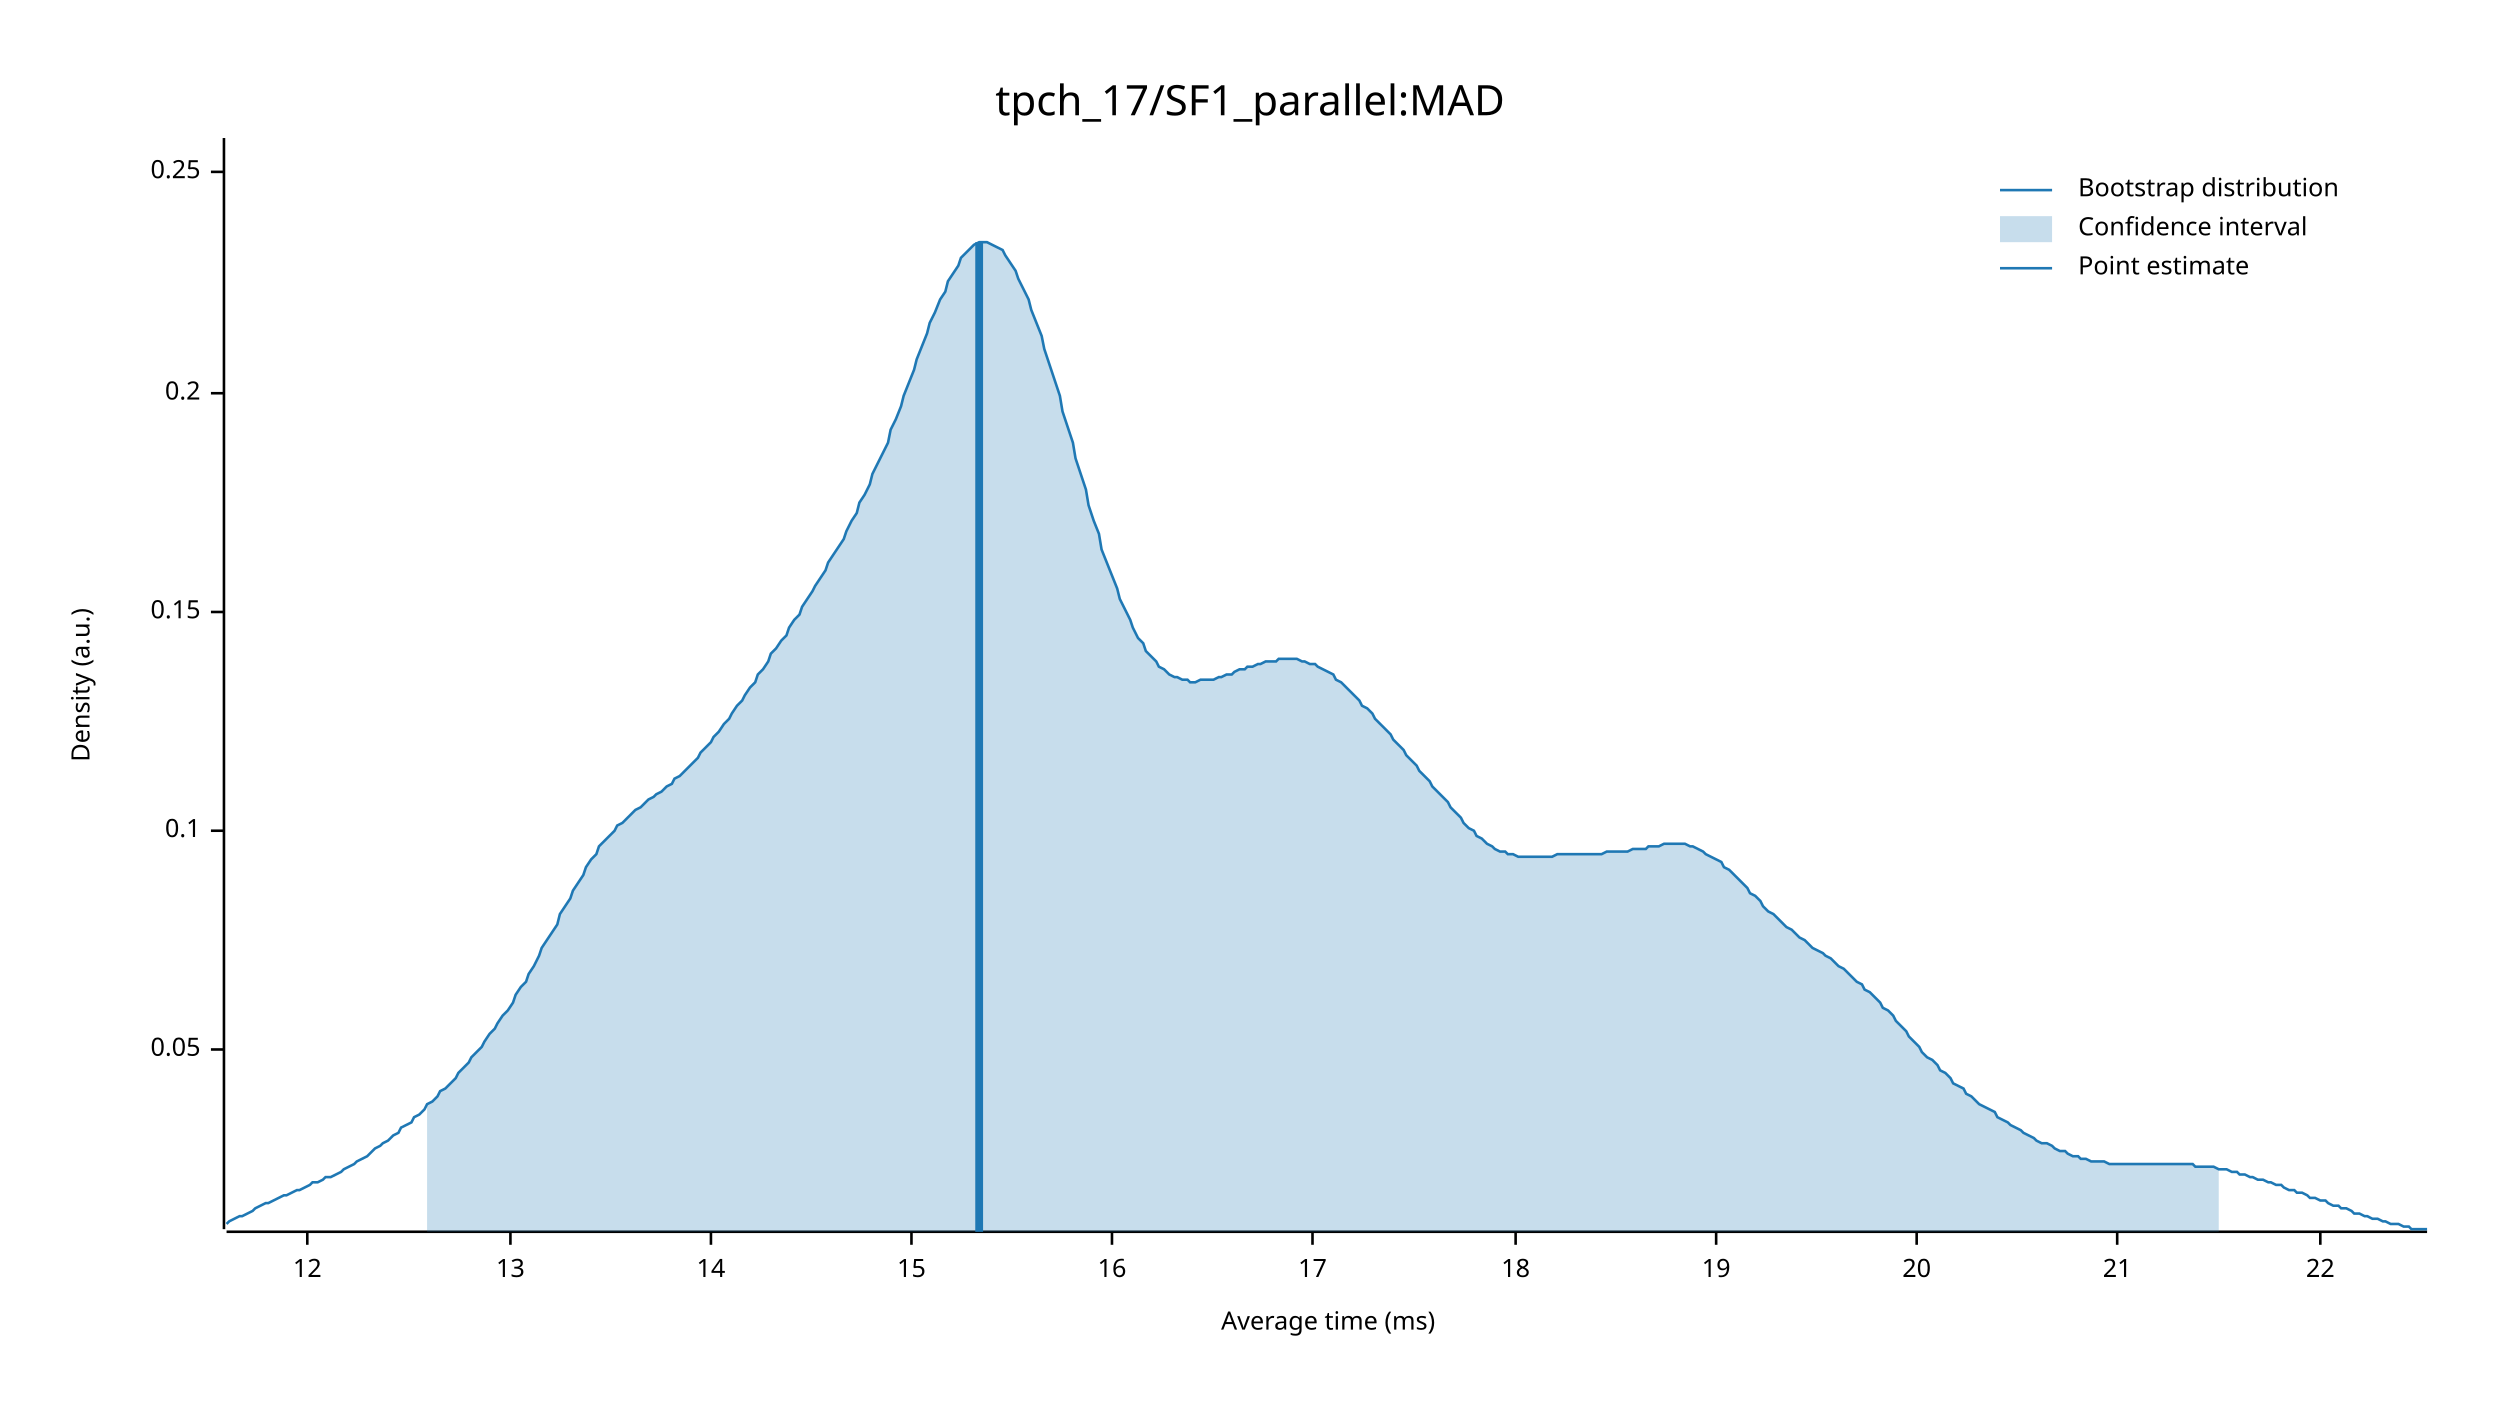
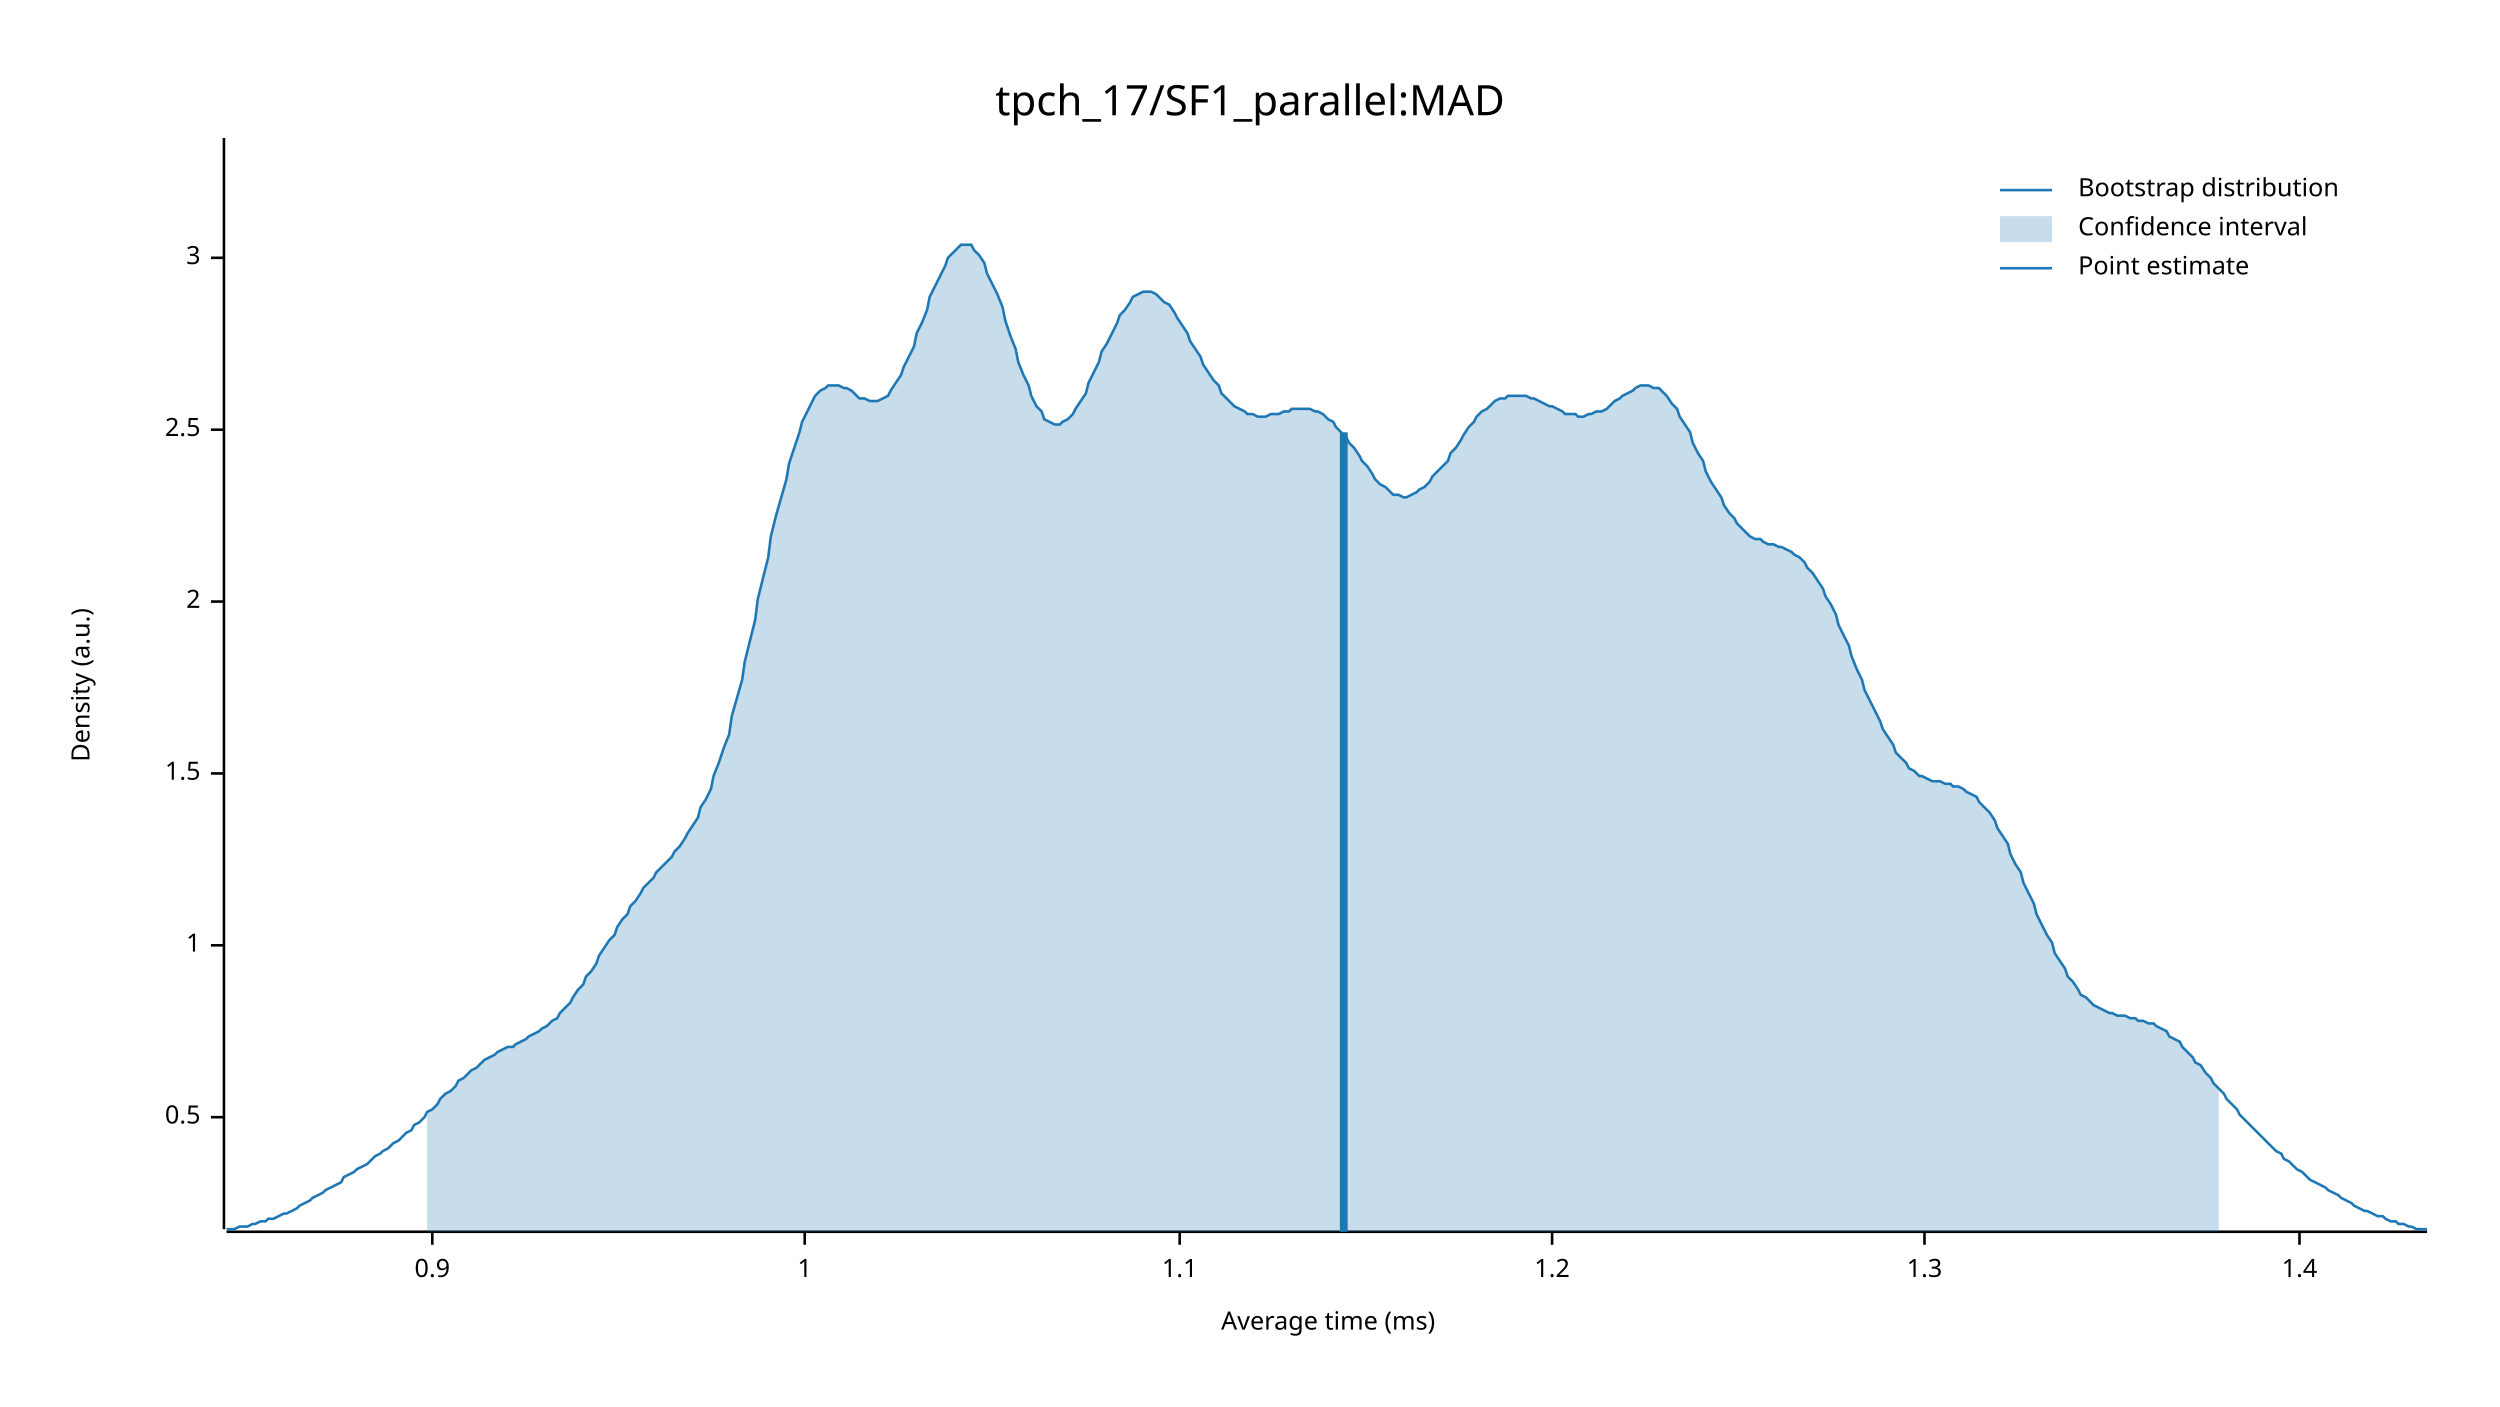
<svg xmlns="http://www.w3.org/2000/svg" width="960" height="540" viewBox="0 0 960 540">
  <text x="480" y="32" dy="0.76em" text-anchor="middle" font-family="sans-serif" font-size="16.129" opacity="1" fill="#000000">
tpch_17/SF1_parallel:MAD
</text>
  <text x="27" y="263" dy="0.76em" text-anchor="middle" font-family="sans-serif" font-size="9.677" opacity="1" fill="#000000" transform="rotate(270, 27, 263)">
Density (a.u.)
</text>
  <text x="510" y="513" dy="-0.5ex" text-anchor="middle" font-family="sans-serif" font-size="9.677" opacity="1" fill="#000000">
Average time (ms)
</text>
  <polyline fill="none" opacity="1" stroke="#000000" stroke-width="1" points="86,53 86,472 " />
-   <text x="77" y="403" dy="0.5ex" text-anchor="end" font-family="sans-serif" font-size="9.677" opacity="1" fill="#000000">
- 0.05
+   <text x="77" y="429" dy="0.5ex" text-anchor="end" font-family="sans-serif" font-size="9.677" opacity="1" fill="#000000">
+ 0.5
</text>
-   <polyline fill="none" opacity="1" stroke="#000000" stroke-width="1" points="81,403 86,403 " />
-   <text x="77" y="319" dy="0.5ex" text-anchor="end" font-family="sans-serif" font-size="9.677" opacity="1" fill="#000000">
- 0.1
+   <polyline fill="none" opacity="1" stroke="#000000" stroke-width="1" points="81,429 86,429 " />
+   <text x="77" y="363" dy="0.5ex" text-anchor="end" font-family="sans-serif" font-size="9.677" opacity="1" fill="#000000">
+ 1
</text>
-   <polyline fill="none" opacity="1" stroke="#000000" stroke-width="1" points="81,319 86,319 " />
-   <text x="77" y="235" dy="0.5ex" text-anchor="end" font-family="sans-serif" font-size="9.677" opacity="1" fill="#000000">
- 0.15
+   <polyline fill="none" opacity="1" stroke="#000000" stroke-width="1" points="81,363 86,363 " />
+   <text x="77" y="297" dy="0.5ex" text-anchor="end" font-family="sans-serif" font-size="9.677" opacity="1" fill="#000000">
+ 1.5
</text>
-   <polyline fill="none" opacity="1" stroke="#000000" stroke-width="1" points="81,235 86,235 " />
-   <text x="77" y="151" dy="0.5ex" text-anchor="end" font-family="sans-serif" font-size="9.677" opacity="1" fill="#000000">
- 0.2
+   <polyline fill="none" opacity="1" stroke="#000000" stroke-width="1" points="81,297 86,297 " />
+   <text x="77" y="231" dy="0.5ex" text-anchor="end" font-family="sans-serif" font-size="9.677" opacity="1" fill="#000000">
+ 2
</text>
-   <polyline fill="none" opacity="1" stroke="#000000" stroke-width="1" points="81,151 86,151 " />
-   <text x="77" y="66" dy="0.5ex" text-anchor="end" font-family="sans-serif" font-size="9.677" opacity="1" fill="#000000">
- 0.25
+   <polyline fill="none" opacity="1" stroke="#000000" stroke-width="1" points="81,231 86,231 " />
+   <text x="77" y="165" dy="0.5ex" text-anchor="end" font-family="sans-serif" font-size="9.677" opacity="1" fill="#000000">
+ 2.5
</text>
-   <polyline fill="none" opacity="1" stroke="#000000" stroke-width="1" points="81,66 86,66 " />
+   <polyline fill="none" opacity="1" stroke="#000000" stroke-width="1" points="81,165 86,165 " />
+   <text x="77" y="99" dy="0.5ex" text-anchor="end" font-family="sans-serif" font-size="9.677" opacity="1" fill="#000000">
+ 3
+ </text>
+   <polyline fill="none" opacity="1" stroke="#000000" stroke-width="1" points="81,99 86,99 " />
  <polyline fill="none" opacity="1" stroke="#000000" stroke-width="1" points="87,473 932,473 " />
-   <text x="118" y="483" dy="0.76em" text-anchor="middle" font-family="sans-serif" font-size="9.677" opacity="1" fill="#000000">
- 12
+   <text x="166" y="483" dy="0.76em" text-anchor="middle" font-family="sans-serif" font-size="9.677" opacity="1" fill="#000000">
+ 0.9
</text>
-   <polyline fill="none" opacity="1" stroke="#000000" stroke-width="1" points="118,473 118,478 " />
-   <text x="196" y="483" dy="0.76em" text-anchor="middle" font-family="sans-serif" font-size="9.677" opacity="1" fill="#000000">
- 13
+   <polyline fill="none" opacity="1" stroke="#000000" stroke-width="1" points="166,473 166,478 " />
+   <text x="309" y="483" dy="0.76em" text-anchor="middle" font-family="sans-serif" font-size="9.677" opacity="1" fill="#000000">
+ 1
</text>
-   <polyline fill="none" opacity="1" stroke="#000000" stroke-width="1" points="196,473 196,478 " />
-   <text x="273" y="483" dy="0.76em" text-anchor="middle" font-family="sans-serif" font-size="9.677" opacity="1" fill="#000000">
- 14
+   <polyline fill="none" opacity="1" stroke="#000000" stroke-width="1" points="309,473 309,478 " />
+   <text x="453" y="483" dy="0.76em" text-anchor="middle" font-family="sans-serif" font-size="9.677" opacity="1" fill="#000000">
+ 1.1
</text>
-   <polyline fill="none" opacity="1" stroke="#000000" stroke-width="1" points="273,473 273,478 " />
-   <text x="350" y="483" dy="0.76em" text-anchor="middle" font-family="sans-serif" font-size="9.677" opacity="1" fill="#000000">
- 15
+   <polyline fill="none" opacity="1" stroke="#000000" stroke-width="1" points="453,473 453,478 " />
+   <text x="596" y="483" dy="0.76em" text-anchor="middle" font-family="sans-serif" font-size="9.677" opacity="1" fill="#000000">
+ 1.2
</text>
-   <polyline fill="none" opacity="1" stroke="#000000" stroke-width="1" points="350,473 350,478 " />
-   <text x="427" y="483" dy="0.76em" text-anchor="middle" font-family="sans-serif" font-size="9.677" opacity="1" fill="#000000">
- 16
+   <polyline fill="none" opacity="1" stroke="#000000" stroke-width="1" points="596,473 596,478 " />
+   <text x="739" y="483" dy="0.76em" text-anchor="middle" font-family="sans-serif" font-size="9.677" opacity="1" fill="#000000">
+ 1.3
</text>
-   <polyline fill="none" opacity="1" stroke="#000000" stroke-width="1" points="427,473 427,478 " />
-   <text x="504" y="483" dy="0.76em" text-anchor="middle" font-family="sans-serif" font-size="9.677" opacity="1" fill="#000000">
- 17
+   <polyline fill="none" opacity="1" stroke="#000000" stroke-width="1" points="739,473 739,478 " />
+   <text x="883" y="483" dy="0.76em" text-anchor="middle" font-family="sans-serif" font-size="9.677" opacity="1" fill="#000000">
+ 1.4
</text>
-   <polyline fill="none" opacity="1" stroke="#000000" stroke-width="1" points="504,473 504,478 " />
-   <text x="582" y="483" dy="0.76em" text-anchor="middle" font-family="sans-serif" font-size="9.677" opacity="1" fill="#000000">
- 18
- </text>
-   <polyline fill="none" opacity="1" stroke="#000000" stroke-width="1" points="582,473 582,478 " />
-   <text x="659" y="483" dy="0.76em" text-anchor="middle" font-family="sans-serif" font-size="9.677" opacity="1" fill="#000000">
- 19
- </text>
-   <polyline fill="none" opacity="1" stroke="#000000" stroke-width="1" points="659,473 659,478 " />
-   <text x="736" y="483" dy="0.76em" text-anchor="middle" font-family="sans-serif" font-size="9.677" opacity="1" fill="#000000">
- 20
- </text>
-   <polyline fill="none" opacity="1" stroke="#000000" stroke-width="1" points="736,473 736,478 " />
-   <text x="813" y="483" dy="0.76em" text-anchor="middle" font-family="sans-serif" font-size="9.677" opacity="1" fill="#000000">
- 21
- </text>
-   <polyline fill="none" opacity="1" stroke="#000000" stroke-width="1" points="813,473 813,478 " />
-   <text x="891" y="483" dy="0.76em" text-anchor="middle" font-family="sans-serif" font-size="9.677" opacity="1" fill="#000000">
- 22
- </text>
-   <polyline fill="none" opacity="1" stroke="#000000" stroke-width="1" points="891,473 891,478 " />
-   <polyline fill="none" opacity="1" stroke="#1F78B4" stroke-width="1" points="87,470 88,469 90,468 92,467 93,467 95,466 97,465 98,464 100,463 102,462 103,462 105,461 107,460 109,459 110,459 112,458 114,457 115,457 117,456 119,455 120,454 122,454 124,453 125,452 127,452 129,451 131,450 132,449 134,448 136,447 137,446 139,445 141,444 142,443 144,441 146,440 147,439 149,438 151,436 153,435 154,433 156,432 158,431 159,429 161,428 163,426 164,424 166,423 168,421 169,419 171,418 173,416 175,414 176,412 178,410 180,408 181,406 183,404 185,402 186,400 188,397 190,395 191,393 193,390 195,388 197,385 198,382 200,379 202,377 203,374 205,371 207,367 208,364 210,361 212,358 214,355 215,351 217,348 219,345 220,342 222,339 224,336 225,333 227,330 229,328 230,325 232,323 234,321 236,319 237,317 239,316 241,314 242,313 244,311 246,310 247,309 249,307 251,306 252,305 254,304 256,302 258,301 259,299 261,298 263,296 264,295 266,293 268,291 269,289 271,287 273,285 274,283 276,281 278,278 280,276 281,274 283,271 285,269 286,267 288,264 290,262 291,259 293,257 295,254 296,251 298,249 300,246 302,244 303,241 305,238 307,236 308,233 310,230 312,227 313,225 315,222 317,219 318,216 320,213 322,210 324,207 325,204 327,200 329,197 330,193 332,190 334,186 335,182 337,178 339,174 341,170 342,165 344,161 346,156 347,152 349,147 351,142 352,138 354,133 356,128 357,124 359,120 361,115 363,112 364,108 366,105 368,102 369,99 371,97 373,95 374,94 376,93 378,93 379,93 381,94 383,95 385,96 386,98 388,101 390,104 391,107 393,111 395,115 396,119 398,124 400,129 401,134 403,140 405,146 407,152 408,158 410,164 412,170 413,176 415,182 417,188 418,194 420,200 422,205 423,211 425,216 427,221 429,226 430,230 432,234 434,238 435,241 437,245 439,247 440,250 442,252 444,254 445,256 447,257 449,259 451,260 452,260 454,261 456,261 457,262 459,262 461,261 462,261 464,261 466,261 468,260 469,260 471,259 473,259 474,258 476,257 478,257 479,256 481,256 483,255 484,255 486,254 488,254 490,254 491,253 493,253 495,253 496,253 498,253 500,254 501,254 503,255 505,255 506,256 508,257 510,258 512,259 513,261 515,262 517,264 518,265 520,267 522,269 523,271 525,272 527,274 528,276 530,278 532,280 534,282 535,284 537,286 539,288 540,290 542,292 544,294 545,296 547,298 549,300 550,302 552,304 554,306 556,308 557,310 559,312 561,314 562,316 564,318 566,319 567,321 569,322 571,324 573,325 574,326 576,327 578,327 579,328 581,328 583,329 584,329 586,329 588,329 589,329 591,329 593,329 595,329 596,329 598,328 600,328 601,328 603,328 605,328 606,328 608,328 610,328 611,328 613,328 615,328 617,327 618,327 620,327 622,327 623,327 625,327 627,326 628,326 630,326 632,326 633,325 635,325 637,325 639,324 640,324 642,324 644,324 645,324 647,324 649,325 650,325 652,326 654,327 655,328 657,329 659,330 661,331 662,333 664,334 666,336 667,337 669,339 671,341 672,343 674,344 676,346 677,348 679,350 681,351 683,353 684,354 686,356 688,357 689,358 691,360 693,361 694,362 696,364 698,365 700,366 701,367 703,368 705,370 706,371 708,372 710,374 711,375 713,377 715,378 716,380 718,381 720,383 722,385 723,387 725,388 727,390 728,392 730,394 732,396 733,398 735,400 737,402 738,404 740,406 742,407 744,409 745,411 747,412 749,414 750,416 752,417 754,418 755,420 757,421 759,423 760,424 762,425 764,426 766,427 767,429 769,430 771,431 772,432 774,433 776,434 777,435 779,436 781,437 782,438 784,439 786,439 788,440 789,441 791,442 793,442 794,443 796,444 798,444 799,445 801,445 803,446 804,446 806,446 808,446 810,447 811,447 813,447 815,447 816,447 818,447 820,447 821,447 823,447 825,447 827,447 828,447 830,447 832,447 833,447 835,447 837,447 838,447 840,447 842,447 843,448 845,448 847,448 849,448 850,448 852,449 854,449 855,449 857,450 859,450 860,451 862,451 864,452 865,452 867,453 869,453 871,454 872,454 874,455 876,455 877,456 879,457 881,457 882,458 884,458 886,459 887,460 889,460 891,461 893,461 894,462 896,463 898,463 899,464 901,464 903,465 904,466 906,466 908,467 909,467 911,468 913,468 915,469 916,469 918,470 920,470 921,470 923,471 925,471 926,472 928,472 930,472 932,472 " />
-   <polygon opacity="0.25" fill="#1F78B4" points="164,424 166,423 168,421 169,419 171,418 173,416 175,414 176,412 178,410 180,408 181,406 183,404 185,402 186,400 188,397 190,395 191,393 193,390 195,388 197,385 198,382 200,379 202,377 203,374 205,371 207,367 208,364 210,361 212,358 214,355 215,351 217,348 219,345 220,342 222,339 224,336 225,333 227,330 229,328 230,325 232,323 234,321 236,319 237,317 239,316 241,314 242,313 244,311 246,310 247,309 249,307 251,306 252,305 254,304 256,302 258,301 259,299 261,298 263,296 264,295 266,293 268,291 269,289 271,287 273,285 274,283 276,281 278,278 280,276 281,274 283,271 285,269 286,267 288,264 290,262 291,259 293,257 295,254 296,251 298,249 300,246 302,244 303,241 305,238 307,236 308,233 310,230 312,227 313,225 315,222 317,219 318,216 320,213 322,210 324,207 325,204 327,200 329,197 330,193 332,190 334,186 335,182 337,178 339,174 341,170 342,165 344,161 346,156 347,152 349,147 351,142 352,138 354,133 356,128 357,124 359,120 361,115 363,112 364,108 366,105 368,102 369,99 371,97 373,95 374,94 376,93 378,93 379,93 381,94 383,95 385,96 386,98 388,101 390,104 391,107 393,111 395,115 396,119 398,124 400,129 401,134 403,140 405,146 407,152 408,158 410,164 412,170 413,176 415,182 417,188 418,194 420,200 422,205 423,211 425,216 427,221 429,226 430,230 432,234 434,238 435,241 437,245 439,247 440,250 442,252 444,254 445,256 447,257 449,259 451,260 452,260 454,261 456,261 457,262 459,262 461,261 462,261 464,261 466,261 468,260 469,260 471,259 473,259 474,258 476,257 478,257 479,256 481,256 483,255 484,255 486,254 488,254 490,254 491,253 493,253 495,253 496,253 498,253 500,254 501,254 503,255 505,255 506,256 508,257 510,258 512,259 513,261 515,262 517,264 518,265 520,267 522,269 523,271 525,272 527,274 528,276 530,278 532,280 534,282 535,284 537,286 539,288 540,290 542,292 544,294 545,296 547,298 549,300 550,302 552,304 554,306 556,308 557,310 559,312 561,314 562,316 564,318 566,319 567,321 569,322 571,324 573,325 574,326 576,327 578,327 579,328 581,328 583,329 584,329 586,329 588,329 589,329 591,329 593,329 595,329 596,329 598,328 600,328 601,328 603,328 605,328 606,328 608,328 610,328 611,328 613,328 615,328 617,327 618,327 620,327 622,327 623,327 625,327 627,326 628,326 630,326 632,326 633,325 635,325 637,325 639,324 640,324 642,324 644,324 645,324 647,324 649,325 650,325 652,326 654,327 655,328 657,329 659,330 661,331 662,333 664,334 666,336 667,337 669,339 671,341 672,343 674,344 676,346 677,348 679,350 681,351 683,353 684,354 686,356 688,357 689,358 691,360 693,361 694,362 696,364 698,365 700,366 701,367 703,368 705,370 706,371 708,372 710,374 711,375 713,377 715,378 716,380 718,381 720,383 722,385 723,387 725,388 727,390 728,392 730,394 732,396 733,398 735,400 737,402 738,404 740,406 742,407 744,409 745,411 747,412 749,414 750,416 752,417 754,418 755,420 757,421 759,423 760,424 762,425 764,426 766,427 767,429 769,430 771,431 772,432 774,433 776,434 777,435 779,436 781,437 782,438 784,439 786,439 788,440 789,441 791,442 793,442 794,443 796,444 798,444 799,445 801,445 803,446 804,446 806,446 808,446 810,447 811,447 813,447 815,447 816,447 818,447 820,447 821,447 823,447 825,447 827,447 828,447 830,447 832,447 833,447 835,447 837,447 838,447 840,447 842,447 843,448 845,448 847,448 849,448 850,448 852,449 852,473 164,473 " />
-   <polyline fill="none" opacity="1" stroke="#1F78B4" stroke-width="3" points="376,473 376,93 " />
+   <polyline fill="none" opacity="1" stroke="#000000" stroke-width="1" points="883,473 883,478 " />
+   <polyline fill="none" opacity="1" stroke="#1F78B4" stroke-width="1" points="87,472 88,472 90,472 92,471 93,471 95,471 97,470 98,470 100,469 102,469 103,468 105,468 107,467 109,466 110,466 112,465 114,464 115,463 117,462 119,461 120,460 122,459 124,458 125,457 127,456 129,455 131,454 132,452 134,451 136,450 137,449 139,448 141,447 142,446 144,444 146,443 147,442 149,441 151,439 153,438 154,437 156,435 158,434 159,432 161,431 163,429 164,427 166,426 168,424 169,422 171,420 173,419 175,417 176,415 178,414 180,412 181,411 183,410 185,408 186,407 188,406 190,405 191,404 193,403 195,402 197,402 198,401 200,400 202,399 203,398 205,397 207,396 208,395 210,394 212,392 214,391 215,389 217,387 219,385 220,383 222,380 224,378 225,375 227,373 229,370 230,367 232,364 234,361 236,359 237,356 239,353 241,351 242,348 244,346 246,343 247,341 249,339 251,337 252,335 254,333 256,331 258,329 259,327 261,325 263,322 264,320 266,317 268,314 269,310 271,307 273,303 274,298 276,293 278,287 280,282 281,275 283,268 285,261 286,254 288,246 290,238 291,230 293,222 295,214 296,206 298,198 300,191 302,184 303,178 305,172 307,166 308,162 310,158 312,154 313,152 315,150 317,149 318,148 320,148 322,148 324,149 325,149 327,150 329,152 330,153 332,153 334,154 335,154 337,154 339,153 341,152 342,150 344,147 346,144 347,141 349,137 351,133 352,128 354,124 356,119 357,114 359,110 361,106 363,102 364,99 366,97 368,95 369,94 371,94 373,94 374,96 376,98 378,101 379,105 381,109 383,113 385,118 386,123 388,129 390,134 391,139 393,144 395,148 396,152 398,156 400,158 401,161 403,162 405,163 407,163 408,162 410,161 412,159 413,157 415,154 417,151 418,147 420,143 422,139 423,135 425,132 427,128 429,124 430,121 432,119 434,116 435,114 437,113 439,112 440,112 442,112 444,113 445,114 447,116 449,117 451,120 452,122 454,125 456,128 457,131 459,134 461,137 462,140 464,143 466,146 468,148 469,151 471,153 473,155 474,156 476,157 478,158 479,159 481,159 483,160 484,160 486,160 488,159 490,159 491,159 493,158 495,158 496,157 498,157 500,157 501,157 503,157 505,158 506,158 508,159 510,161 512,162 513,164 515,166 517,168 518,170 520,172 522,175 523,177 525,179 527,182 528,184 530,186 532,187 534,189 535,190 537,190 539,191 540,191 542,190 544,189 545,188 547,187 549,185 550,183 552,181 554,179 556,177 557,174 559,172 561,169 562,167 564,164 566,162 567,160 569,158 571,157 573,155 574,154 576,153 578,153 579,152 581,152 583,152 584,152 586,152 588,153 589,153 591,154 593,155 595,156 596,156 598,157 600,158 601,159 603,159 605,159 606,160 608,160 610,159 611,159 613,158 615,158 617,157 618,156 620,154 622,153 623,152 625,151 627,150 628,149 630,148 632,148 633,148 635,149 637,149 639,151 640,152 642,155 644,157 645,160 647,163 649,166 650,170 652,174 654,177 655,181 657,185 659,188 661,191 662,194 664,197 666,199 667,201 669,203 671,205 672,206 674,207 676,207 677,208 679,209 681,209 683,210 684,210 686,211 688,212 689,213 691,214 693,216 694,218 696,220 698,223 700,226 701,229 703,232 705,236 706,240 708,244 710,248 711,252 713,257 715,261 716,265 718,269 720,273 722,277 723,280 725,283 727,286 728,289 730,291 732,293 733,295 735,296 737,298 738,298 740,299 742,300 744,300 745,300 747,301 749,301 750,302 752,302 754,303 755,304 757,305 759,306 760,308 762,310 764,312 766,315 767,318 769,321 771,324 772,328 774,332 776,335 777,339 779,343 781,347 782,351 784,355 786,359 788,362 789,366 791,369 793,372 794,375 796,377 798,380 799,382 801,383 803,385 804,386 806,387 808,388 810,389 811,389 813,390 815,390 816,390 818,391 820,391 821,392 823,392 825,393 827,393 828,394 830,395 832,396 833,398 835,399 837,400 838,402 840,404 842,406 843,408 845,409 847,412 849,414 850,416 852,418 854,420 855,422 857,424 859,426 860,428 862,430 864,432 865,433 867,435 869,437 871,439 872,440 874,442 876,443 877,445 879,446 881,448 882,449 884,450 886,452 887,453 889,454 891,455 893,456 894,457 896,458 898,459 899,460 901,461 903,462 904,463 906,464 908,465 909,465 911,466 913,467 915,467 916,468 918,469 920,469 921,470 923,470 925,471 926,471 928,472 930,472 932,472 " />
+   <polygon opacity="0.25" fill="#1F78B4" points="164,427 166,426 168,424 169,422 171,420 173,419 175,417 176,415 178,414 180,412 181,411 183,410 185,408 186,407 188,406 190,405 191,404 193,403 195,402 197,402 198,401 200,400 202,399 203,398 205,397 207,396 208,395 210,394 212,392 214,391 215,389 217,387 219,385 220,383 222,380 224,378 225,375 227,373 229,370 230,367 232,364 234,361 236,359 237,356 239,353 241,351 242,348 244,346 246,343 247,341 249,339 251,337 252,335 254,333 256,331 258,329 259,327 261,325 263,322 264,320 266,317 268,314 269,310 271,307 273,303 274,298 276,293 278,287 280,282 281,275 283,268 285,261 286,254 288,246 290,238 291,230 293,222 295,214 296,206 298,198 300,191 302,184 303,178 305,172 307,166 308,162 310,158 312,154 313,152 315,150 317,149 318,148 320,148 322,148 324,149 325,149 327,150 329,152 330,153 332,153 334,154 335,154 337,154 339,153 341,152 342,150 344,147 346,144 347,141 349,137 351,133 352,128 354,124 356,119 357,114 359,110 361,106 363,102 364,99 366,97 368,95 369,94 371,94 373,94 374,96 376,98 378,101 379,105 381,109 383,113 385,118 386,123 388,129 390,134 391,139 393,144 395,148 396,152 398,156 400,158 401,161 403,162 405,163 407,163 408,162 410,161 412,159 413,157 415,154 417,151 418,147 420,143 422,139 423,135 425,132 427,128 429,124 430,121 432,119 434,116 435,114 437,113 439,112 440,112 442,112 444,113 445,114 447,116 449,117 451,120 452,122 454,125 456,128 457,131 459,134 461,137 462,140 464,143 466,146 468,148 469,151 471,153 473,155 474,156 476,157 478,158 479,159 481,159 483,160 484,160 486,160 488,159 490,159 491,159 493,158 495,158 496,157 498,157 500,157 501,157 503,157 505,158 506,158 508,159 510,161 512,162 513,164 515,166 517,168 518,170 520,172 522,175 523,177 525,179 527,182 528,184 530,186 532,187 534,189 535,190 537,190 539,191 540,191 542,190 544,189 545,188 547,187 549,185 550,183 552,181 554,179 556,177 557,174 559,172 561,169 562,167 564,164 566,162 567,160 569,158 571,157 573,155 574,154 576,153 578,153 579,152 581,152 583,152 584,152 586,152 588,153 589,153 591,154 593,155 595,156 596,156 598,157 600,158 601,159 603,159 605,159 606,160 608,160 610,159 611,159 613,158 615,158 617,157 618,156 620,154 622,153 623,152 625,151 627,150 628,149 630,148 632,148 633,148 635,149 637,149 639,151 640,152 642,155 644,157 645,160 647,163 649,166 650,170 652,174 654,177 655,181 657,185 659,188 661,191 662,194 664,197 666,199 667,201 669,203 671,205 672,206 674,207 676,207 677,208 679,209 681,209 683,210 684,210 686,211 688,212 689,213 691,214 693,216 694,218 696,220 698,223 700,226 701,229 703,232 705,236 706,240 708,244 710,248 711,252 713,257 715,261 716,265 718,269 720,273 722,277 723,280 725,283 727,286 728,289 730,291 732,293 733,295 735,296 737,298 738,298 740,299 742,300 744,300 745,300 747,301 749,301 750,302 752,302 754,303 755,304 757,305 759,306 760,308 762,310 764,312 766,315 767,318 769,321 771,324 772,328 774,332 776,335 777,339 779,343 781,347 782,351 784,355 786,359 788,362 789,366 791,369 793,372 794,375 796,377 798,380 799,382 801,383 803,385 804,386 806,387 808,388 810,389 811,389 813,390 815,390 816,390 818,391 820,391 821,392 823,392 825,393 827,393 828,394 830,395 832,396 833,398 835,399 837,400 838,402 840,404 842,406 843,408 845,409 847,412 849,414 850,416 852,418 852,473 164,473 " />
+   <polyline fill="none" opacity="1" stroke="#1F78B4" stroke-width="3" points="516,473 516,166 " />
  <text x="798" y="68" dy="0.76em" text-anchor="start" font-family="sans-serif" font-size="9.677" opacity="1" fill="#000000">
Bootstrap distribution
</text>
  <text x="798" y="83" dy="0.76em" text-anchor="start" font-family="sans-serif" font-size="9.677" opacity="1" fill="#000000">
Confidence interval
</text>
  <text x="798" y="98" dy="0.76em" text-anchor="start" font-family="sans-serif" font-size="9.677" opacity="1" fill="#000000">
Point estimate
</text>
  <polyline fill="none" opacity="1" stroke="#1F78B4" stroke-width="1" points="768,73 788,73 " />
  <rect x="768" y="83" width="20" height="10" opacity="0.25" fill="#1F78B4" stroke="none" />
  <polyline fill="none" opacity="1" stroke="#1F78B4" stroke-width="1" points="768,103 788,103 " />
</svg>
